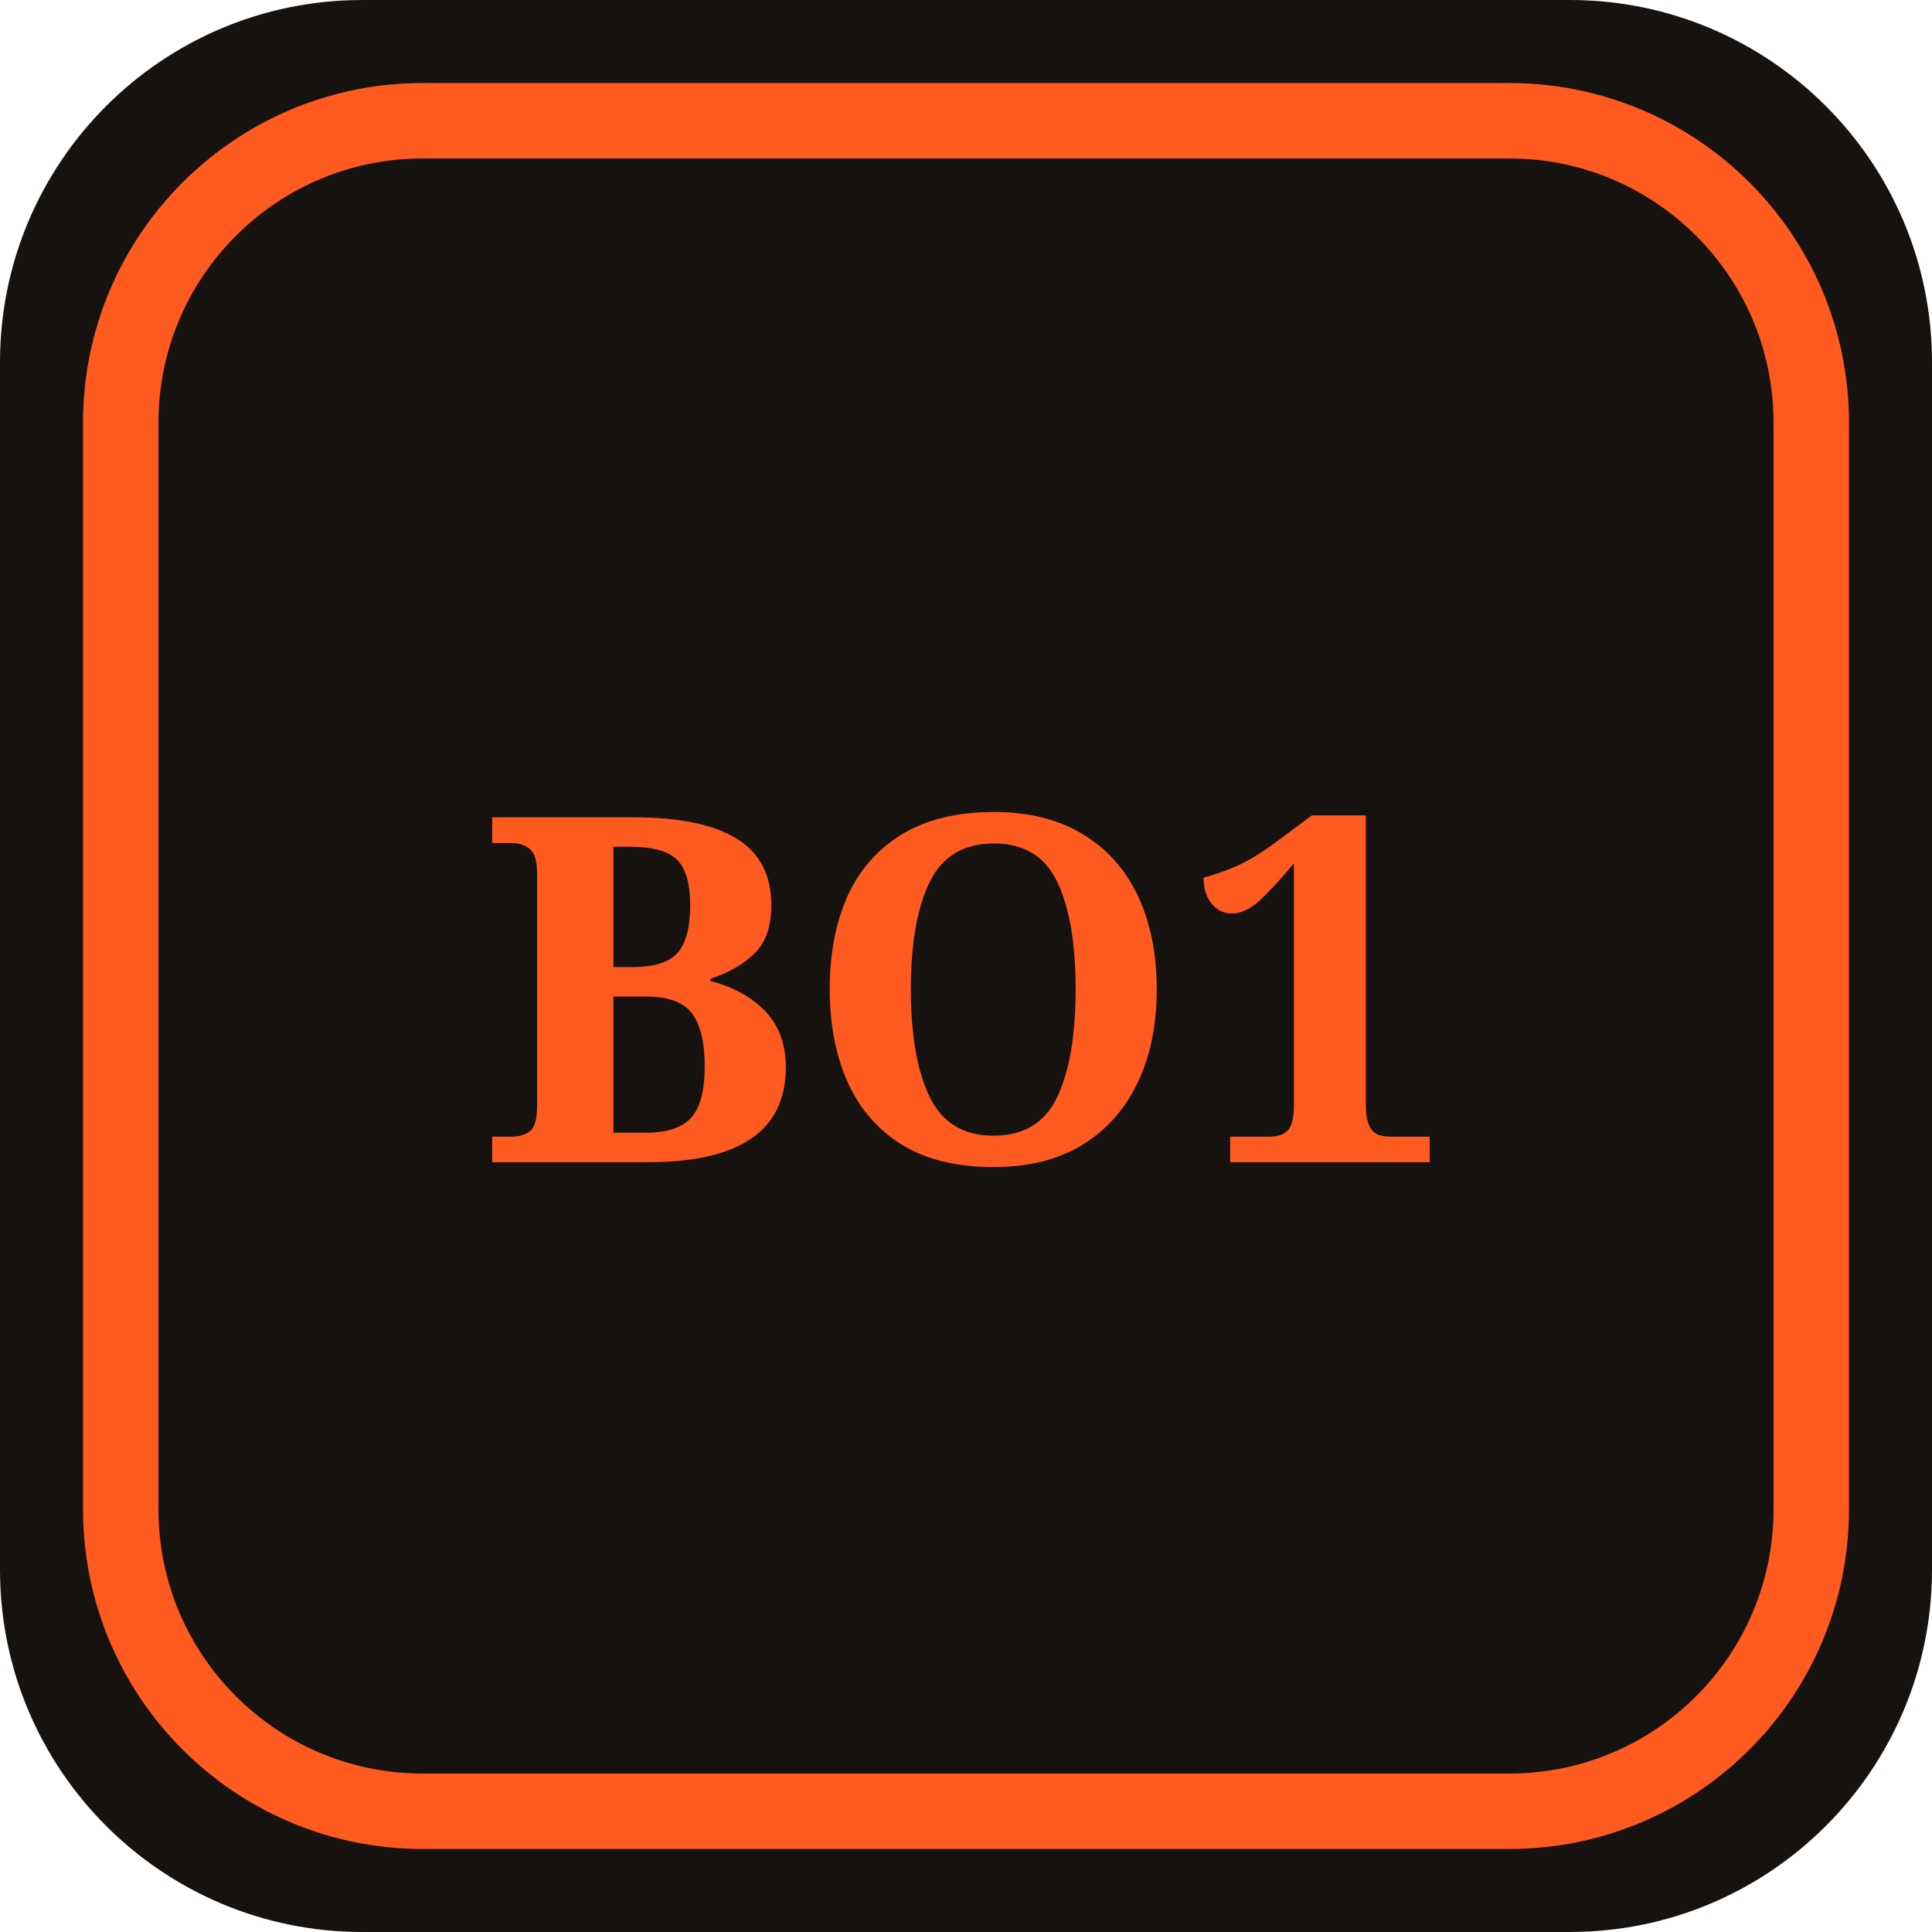
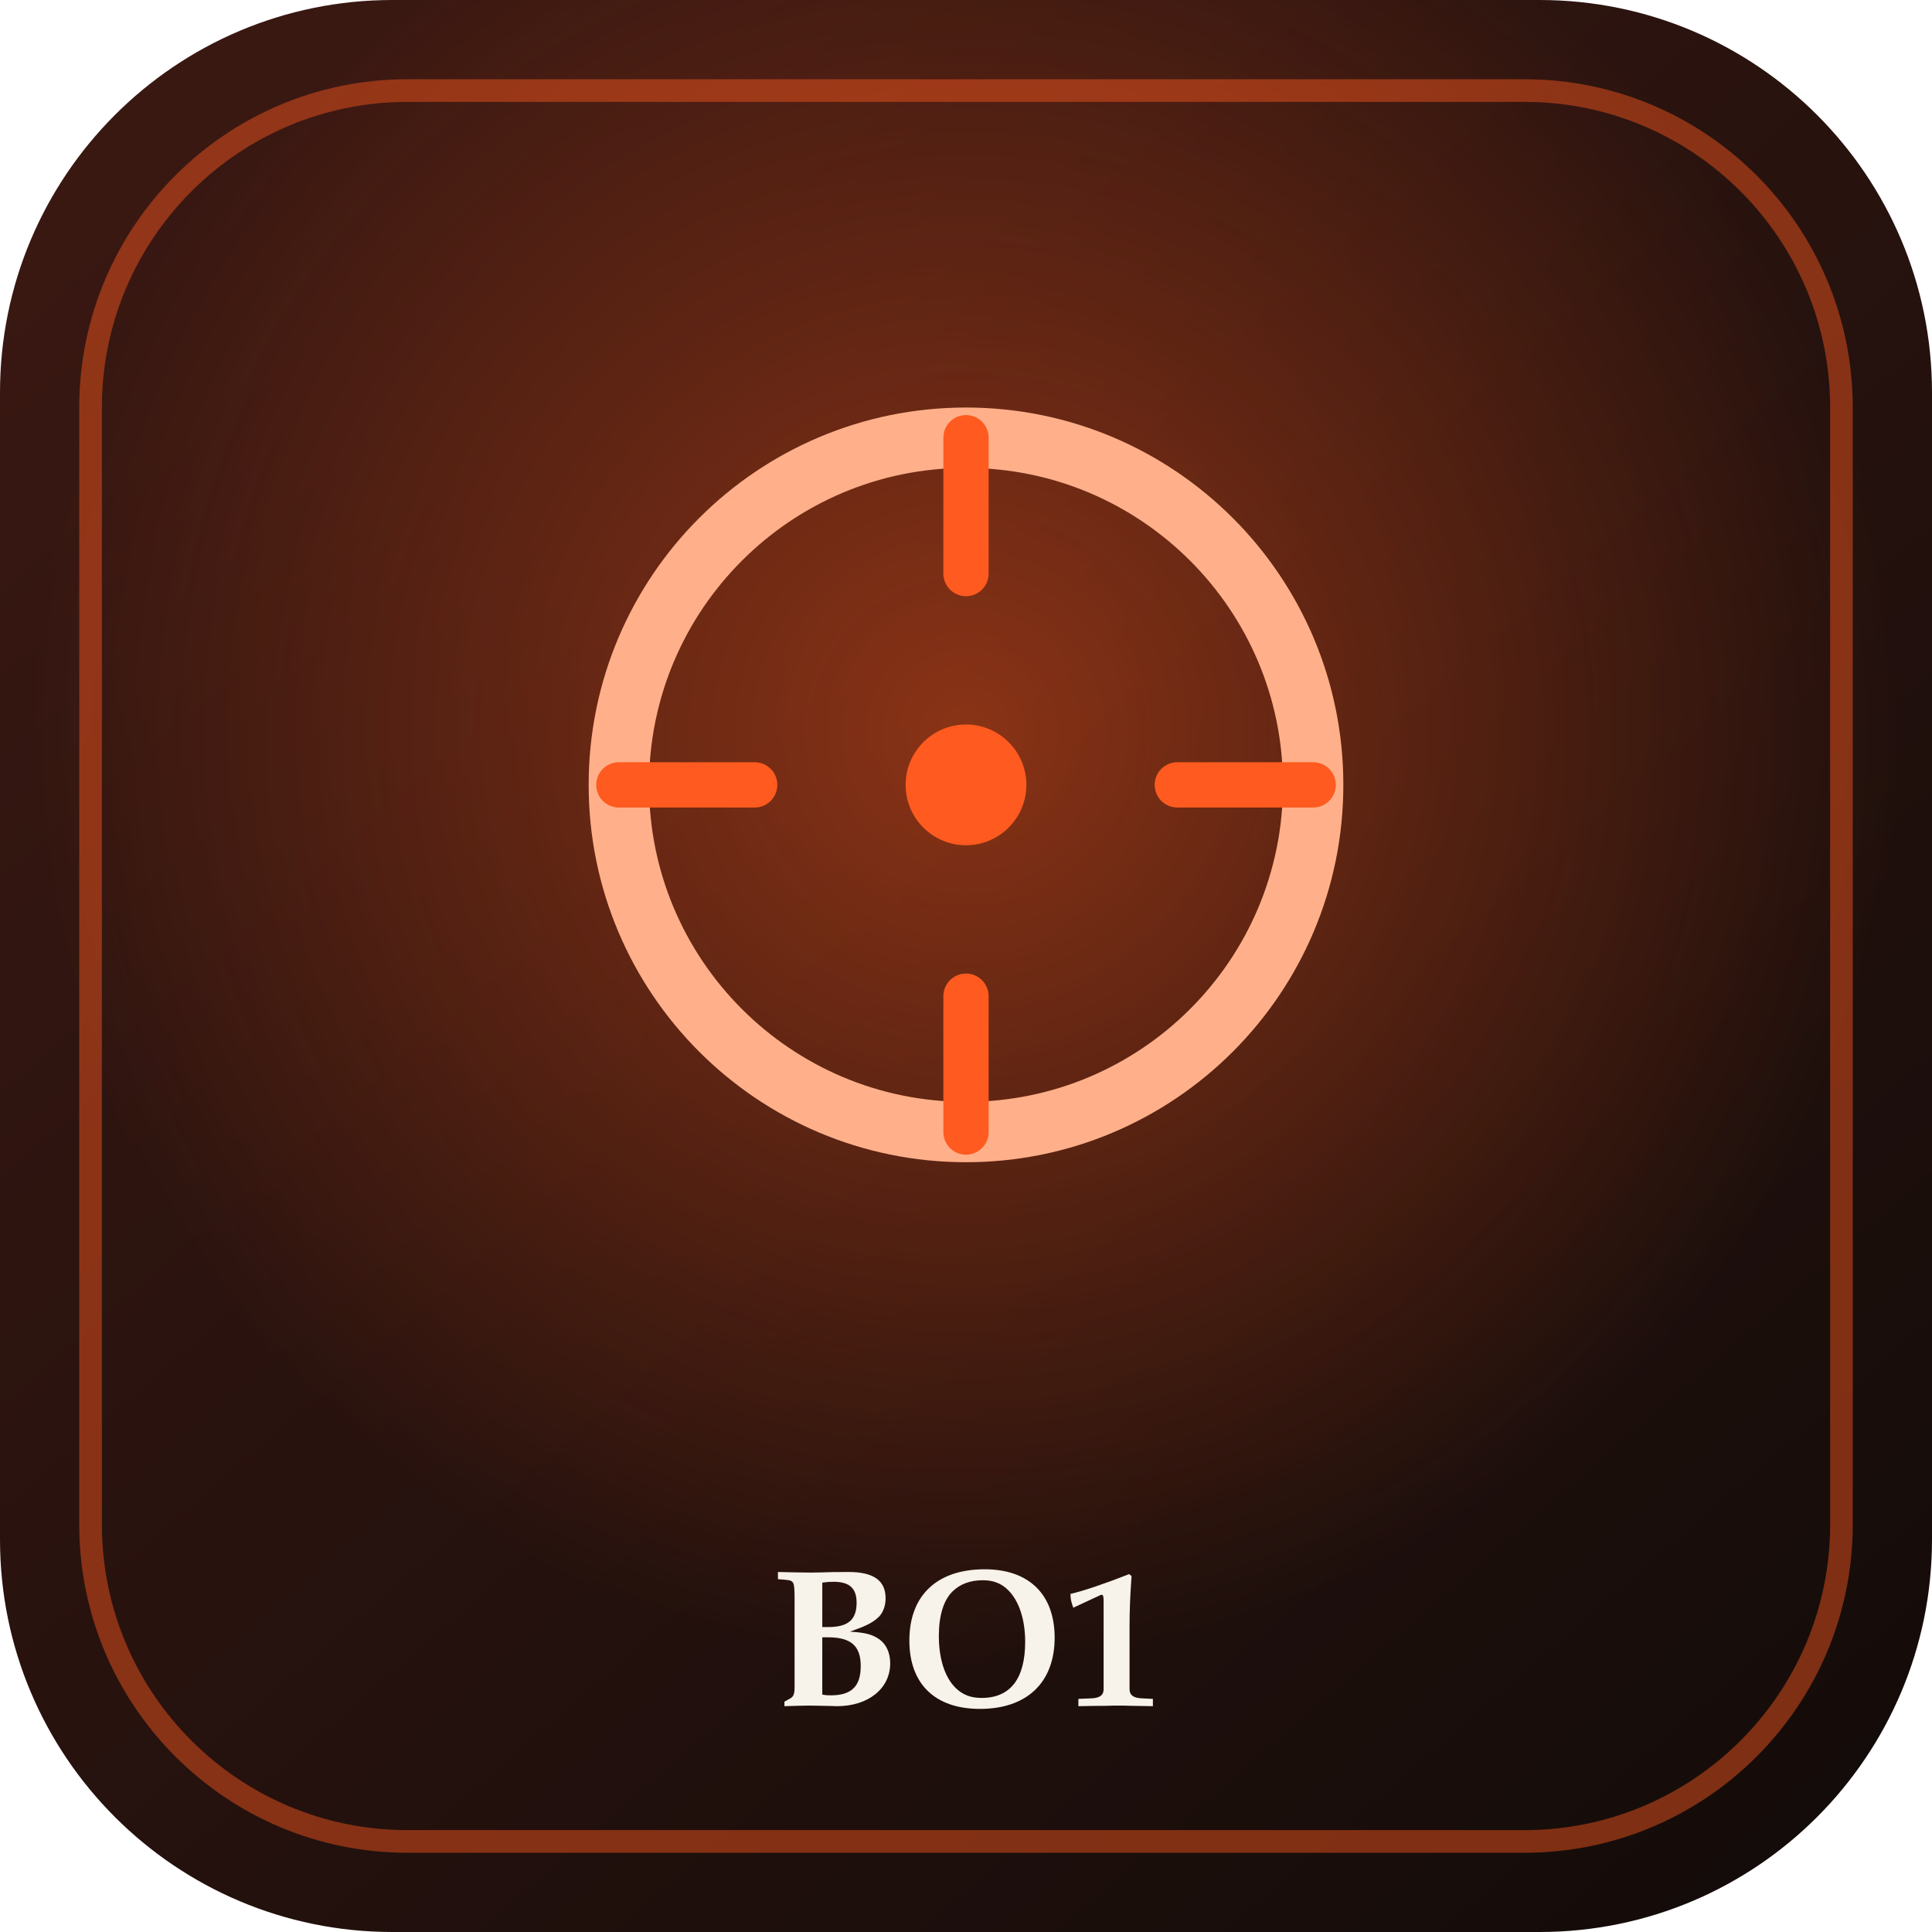
<svg xmlns="http://www.w3.org/2000/svg" viewBox="0 0 256 256">
-   <rect width="256" height="256" rx="48" fill="#16120f" />
-   <rect x="16" y="16" width="224" height="224" rx="40" fill="none" stroke="#ff5a1f" stroke-width="10" />
-   <text x="128" y="154" text-anchor="middle" font-family="Georgia, serif" font-size="64" font-weight="700" fill="#ff5a1f">BO1</text>
+   <defs>
+     <linearGradient id="bg" x1="24" y1="8" x2="232" y2="248" gradientUnits="userSpaceOnUse">
+       <stop stop-color="#3a1812" />
+       <stop offset="1" stop-color="#140c0a" />
+     </linearGradient>
+     <radialGradient id="glow" cx="50%" cy="38%" r="48%">
+       <stop stop-color="#ff5a1f" stop-opacity="0.45" />
+       <stop offset="1" stop-color="#ff5a1f" stop-opacity="0" />
+     </radialGradient>
+   </defs>
+   <rect width="256" height="256" rx="52" fill="url(#bg)" />
+   <rect width="256" height="256" rx="52" fill="url(#glow)" />
+   <rect x="12" y="12" width="232" height="232" rx="42" fill="none" stroke="#ff5a1f" stroke-opacity="0.45" stroke-width="3" />
+   <circle cx="128" cy="104" r="46" fill="none" stroke="#ffb08a" stroke-width="8" />
+   <circle cx="128" cy="104" r="8" fill="#ff5a1f" />
+   <path d="M128 58v18M128 132v18M82 104h18M156 104h18" stroke="#ff5a1f" stroke-width="6" stroke-linecap="round" />
+   <text x="128" y="226" text-anchor="middle" font-family="Georgia, Palatino, serif" font-size="26" font-weight="700" fill="#f7f2ea">BO1</text>
</svg>
